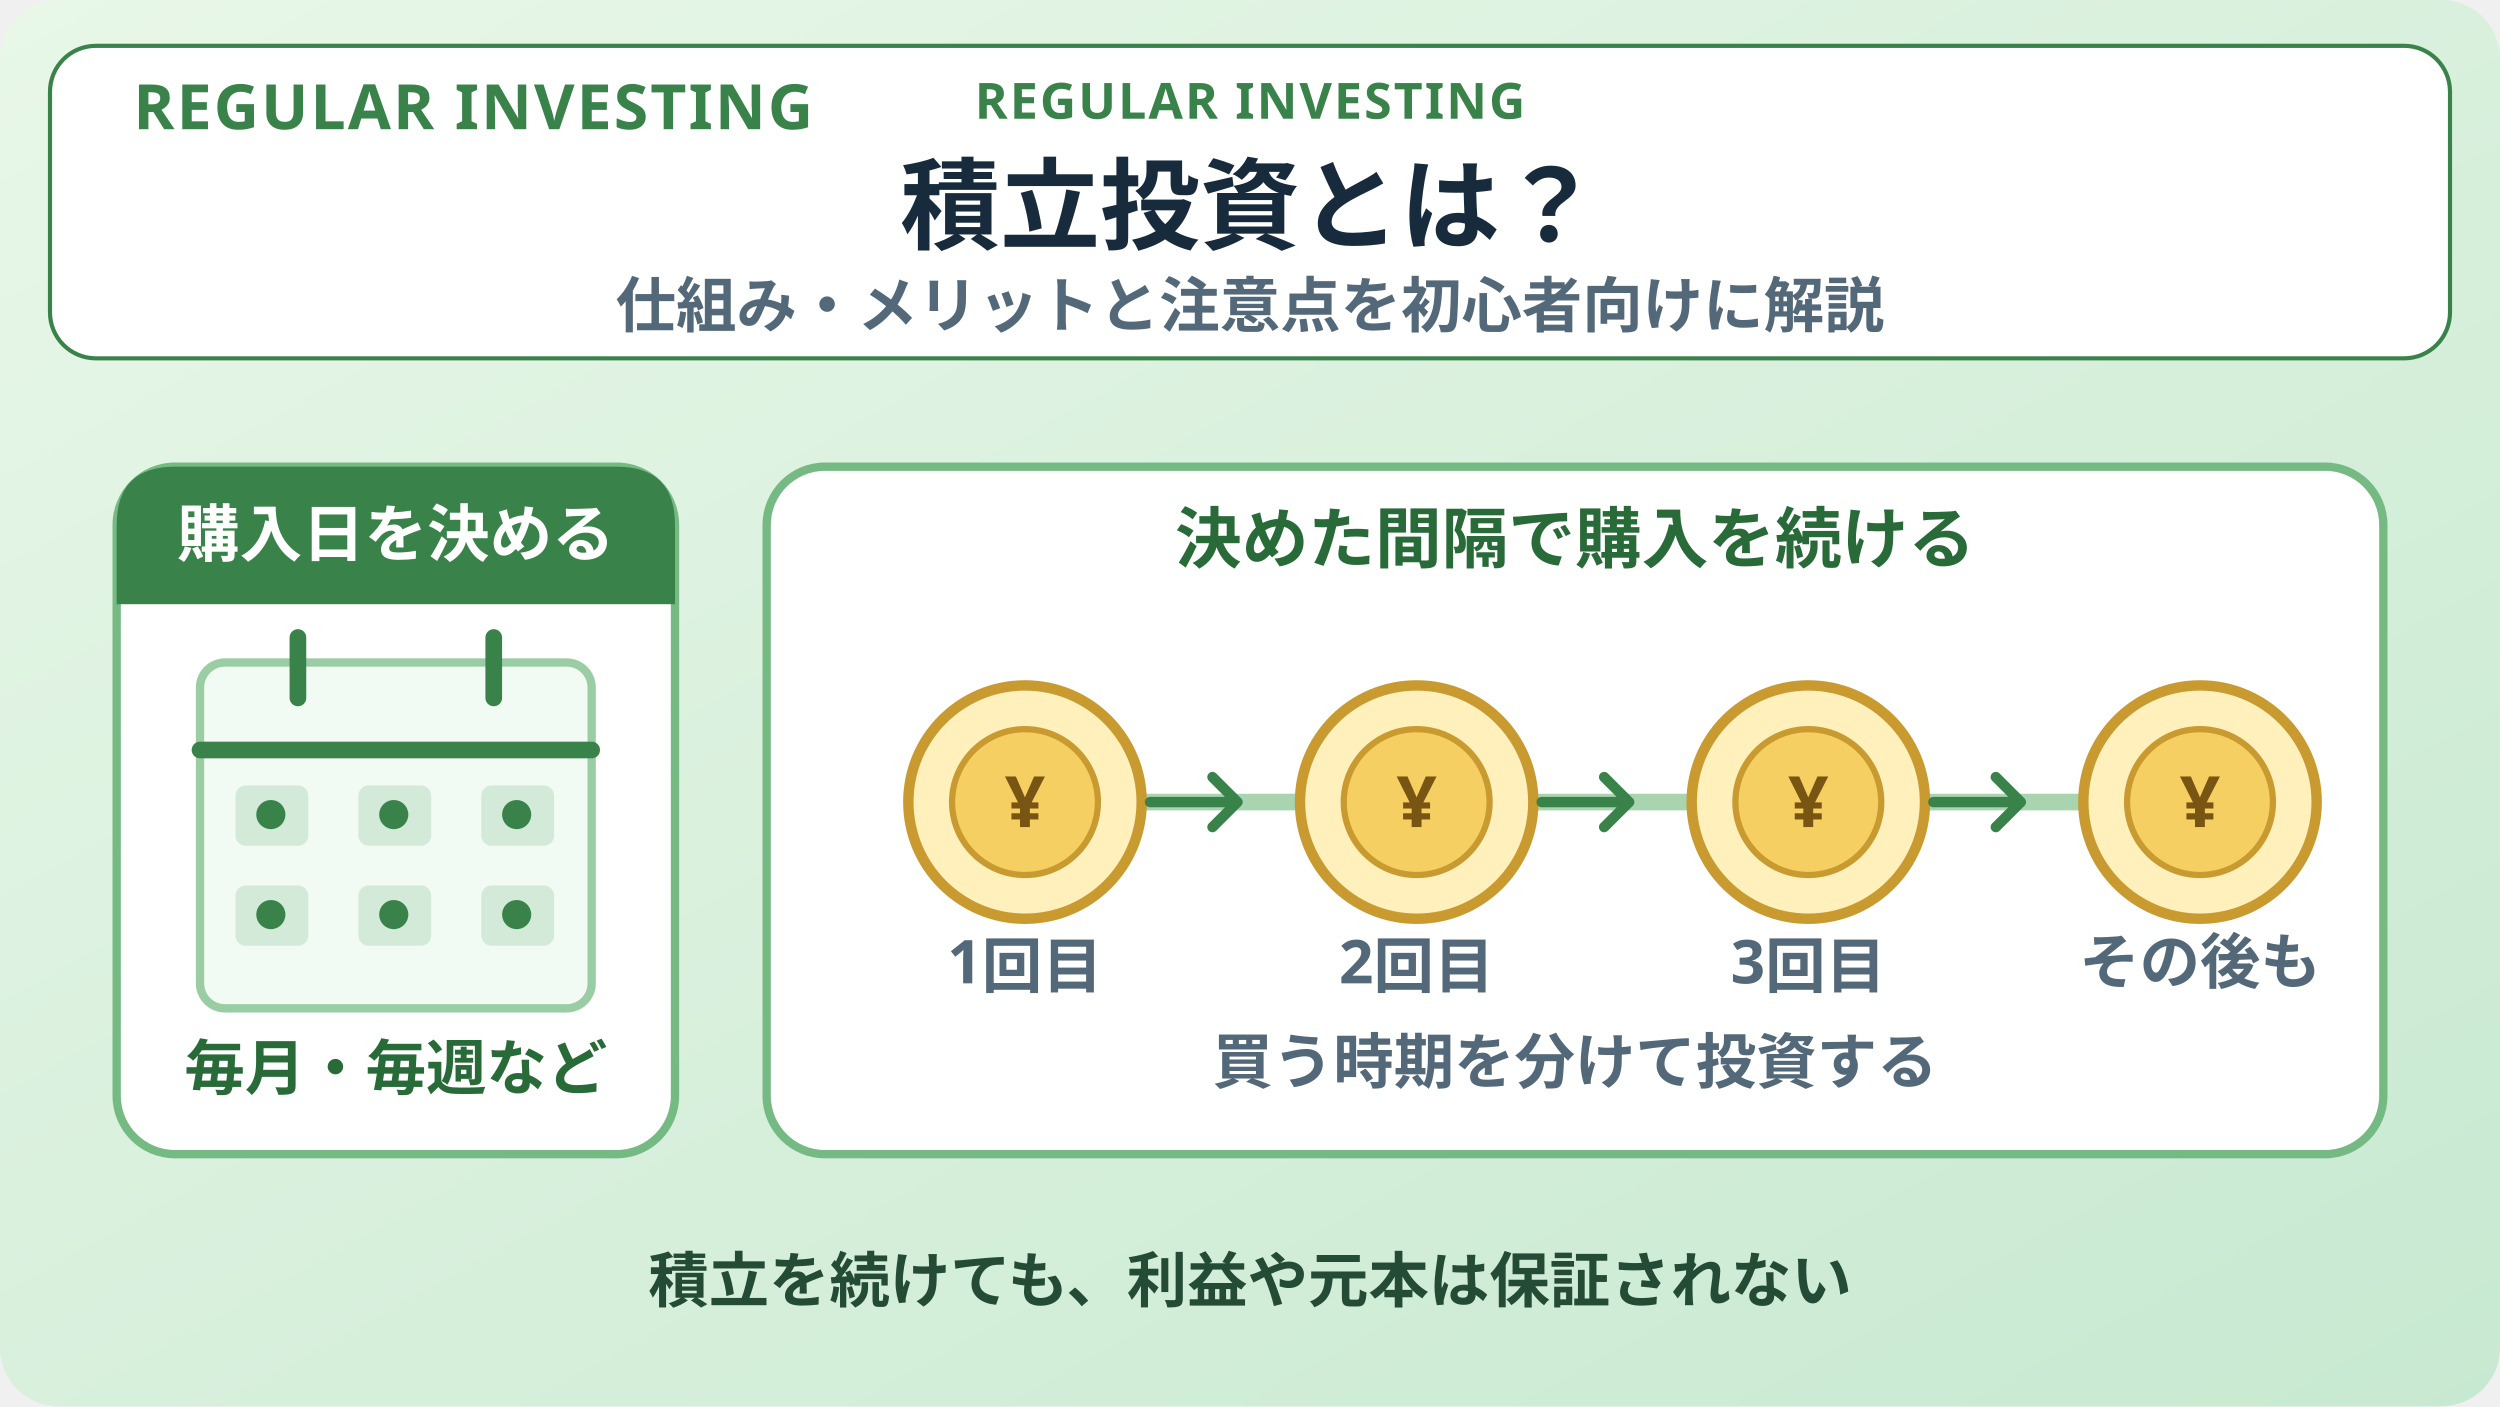
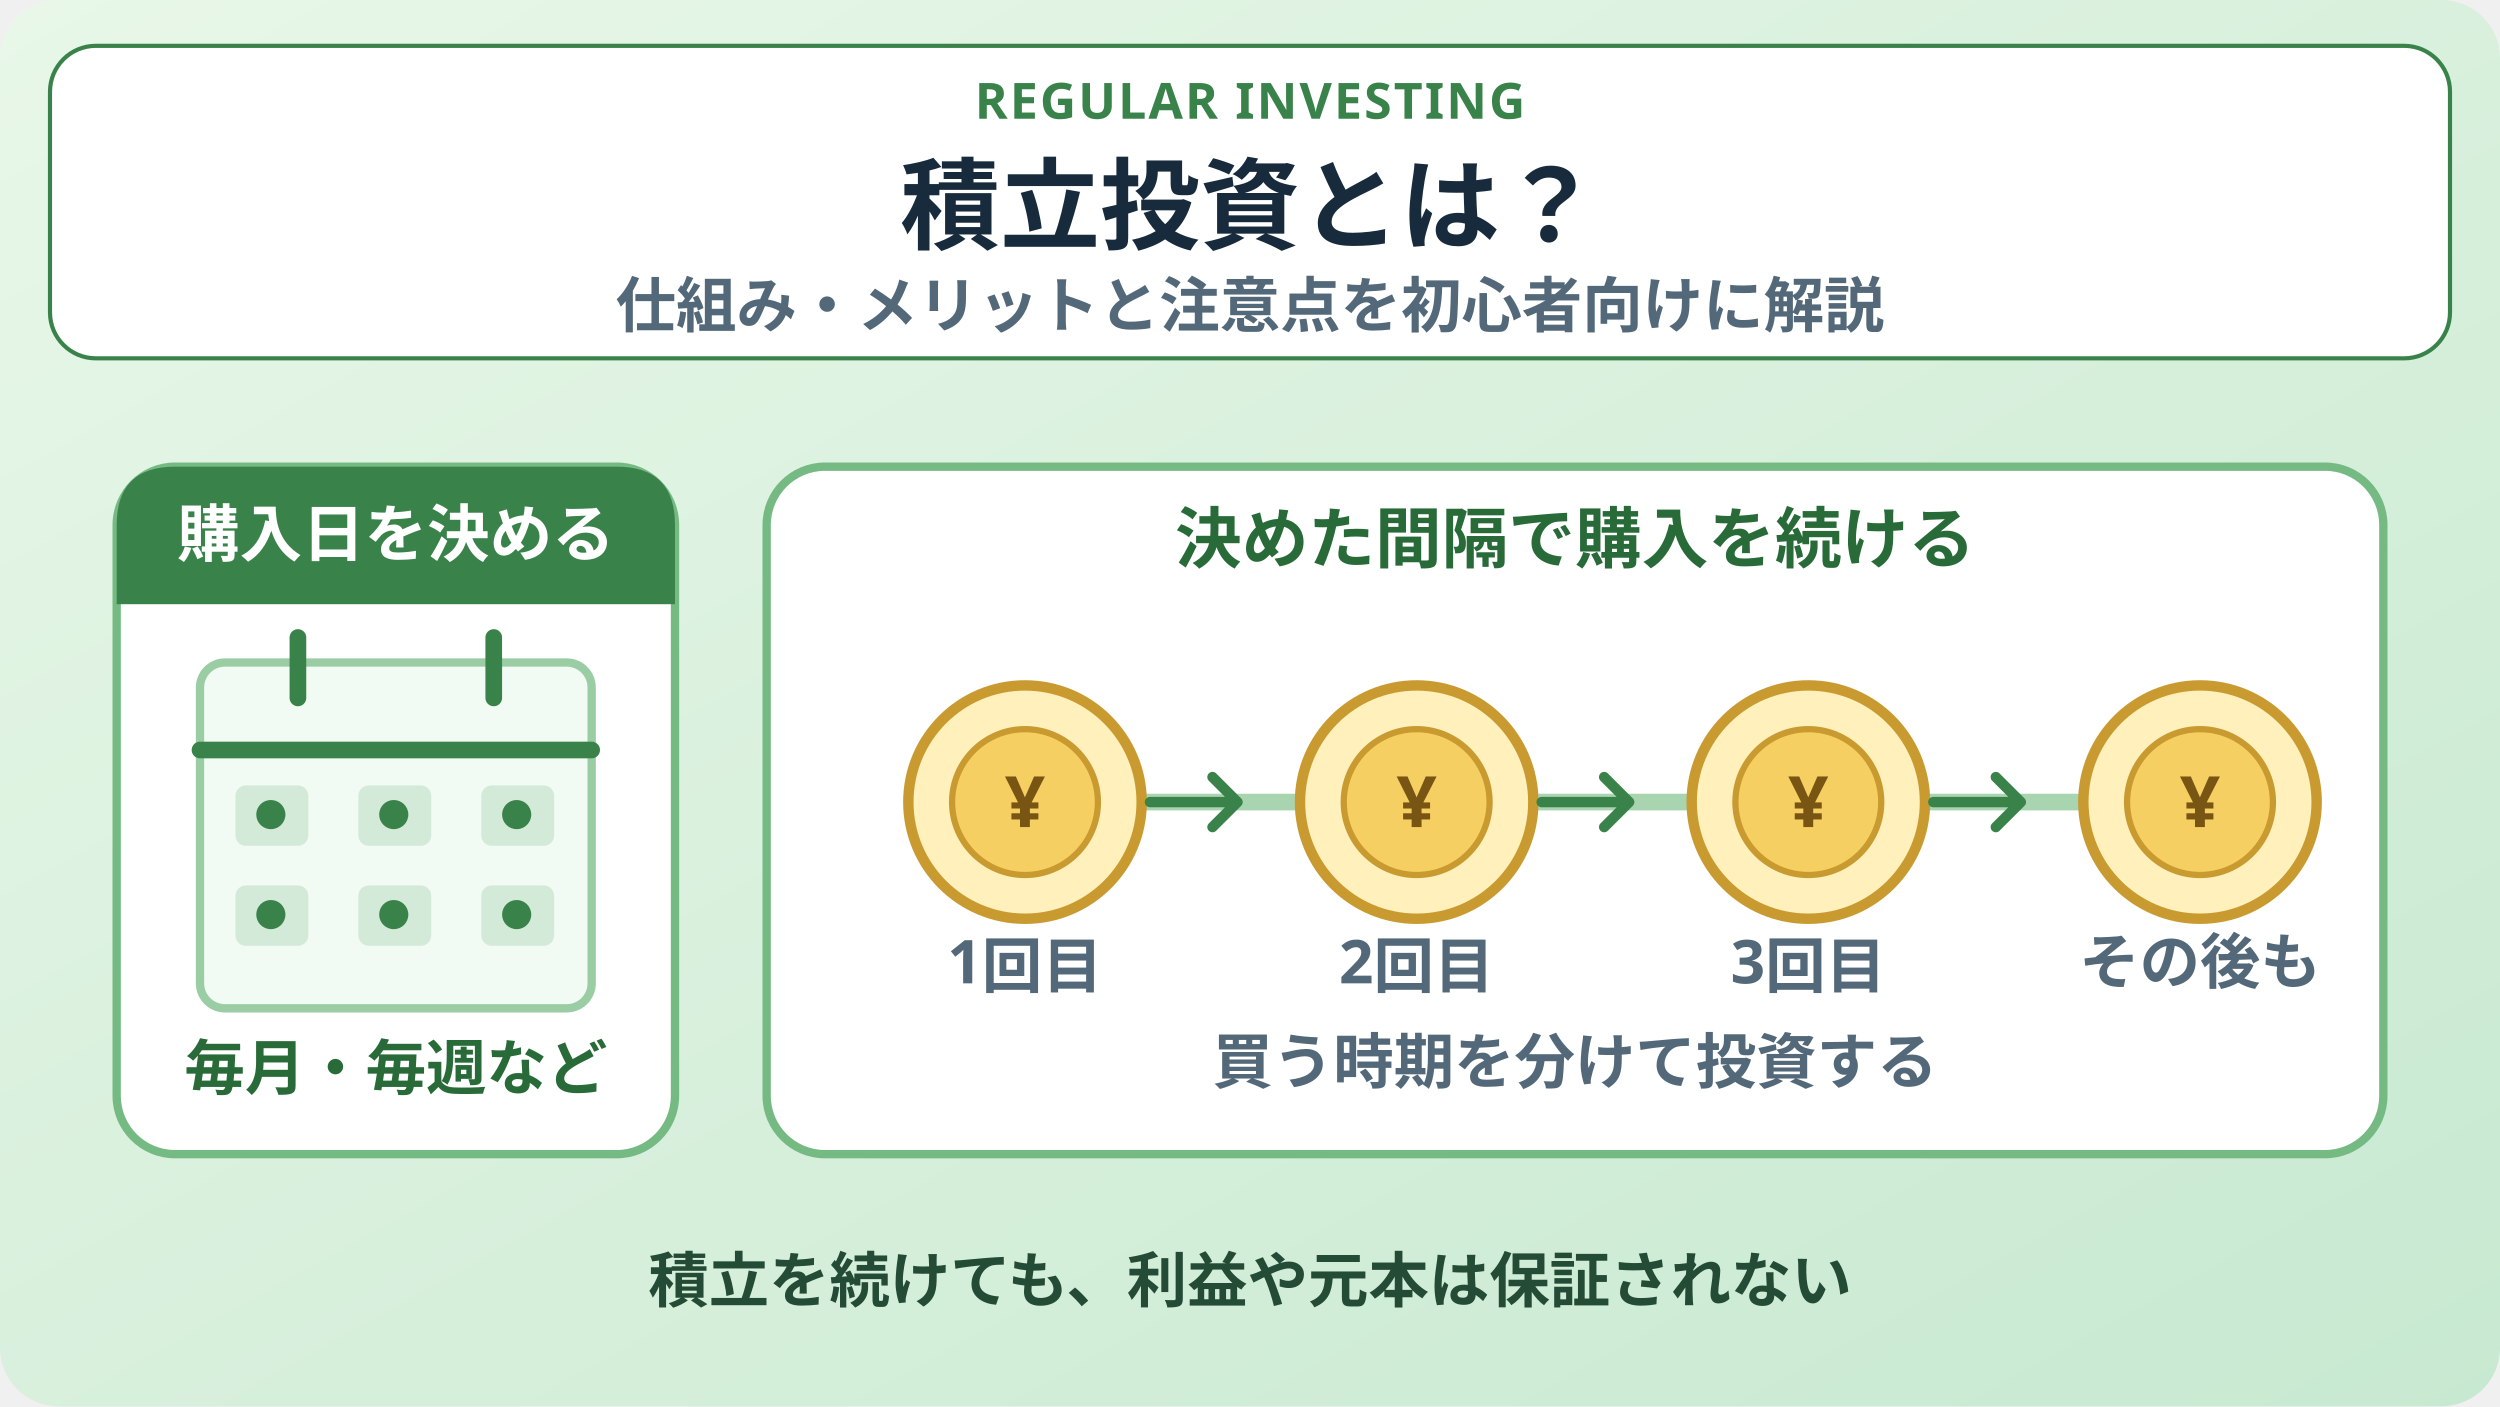
<svg xmlns="http://www.w3.org/2000/svg" width="1200" height="675" viewBox="0 0 1200 675" role="img" aria-labelledby="title desc">
  <defs>
    <linearGradient id="bg" x1="0" y1="0" x2="1" y2="1">
      <stop stop-color="#e8f7e8" />
      <stop offset="1" stop-color="#c8e9d1" />
    </linearGradient>
  </defs>
  <rect width="1200" height="675" rx="28" fill="url(#bg)" />
  <rect x="24" y="22" width="1152" height="150" rx="22" fill="#fff" stroke="#39834a" stroke-width="2" />
  <text x="600" y="57" text-anchor="middle" font-family="sans-serif" font-size="24" font-weight="800" letter-spacing="1" fill="#39834a">REGULAR INVESTING</text>
  <text x="600" y="116" text-anchor="middle" font-family="sans-serif" font-size="48" font-weight="800" fill="#172b3d">積立投資とは？</text>
  <text x="600" y="157" text-anchor="middle" font-family="sans-serif" font-size="29" font-weight="650" fill="#536879">仕組み・メリットと注意点を初心者向けに解説</text>
-   <text x="64" y="62" font-family="sans-serif" font-size="30" font-weight="800" letter-spacing="1" fill="#39834a">REGULAR INVESTING</text>
  <rect x="56" y="224" width="268" height="330" rx="28" fill="#fff" stroke="#75b983" stroke-width="4" />
  <path d="M56 252Q56 224 84 224H296Q324 224 324 252V290H56Z" fill="#39834a" />
  <text x="190" y="267" text-anchor="middle" font-family="sans-serif" font-size="30" font-weight="800" fill="#fff">購入日を決める</text>
  <rect x="96" y="318" width="188" height="166" rx="12" fill="#f2fbf3" stroke="#9acda4" stroke-width="4" />
  <path d="M96 360H284M143 306V335M237 306V335" stroke="#39834a" stroke-width="8" stroke-linecap="round" />
  <g fill="#d4ead8">
    <rect x="113" y="377" width="35" height="29" rx="5" />
    <rect x="172" y="377" width="35" height="29" rx="5" />
    <rect x="231" y="377" width="35" height="29" rx="5" />
    <rect x="113" y="425" width="35" height="29" rx="5" />
    <rect x="172" y="425" width="35" height="29" rx="5" />
    <rect x="231" y="425" width="35" height="29" rx="5" />
  </g>
  <g fill="#39834a">
    <circle cx="130" cy="391" r="7" />
    <circle cx="189" cy="391" r="7" />
    <circle cx="248" cy="391" r="7" />
    <circle cx="130" cy="439" r="7" />
    <circle cx="189" cy="439" r="7" />
    <circle cx="248" cy="439" r="7" />
  </g>
  <text x="190" y="523" text-anchor="middle" font-family="sans-serif" font-size="29" font-weight="800" fill="#286b38">毎月・毎週など</text>
  <rect x="368" y="224" width="776" height="330" rx="28" fill="#fff" stroke="#75b983" stroke-width="4" />
  <text x="756" y="270" text-anchor="middle" font-family="sans-serif" font-size="32" font-weight="800" fill="#286b38">決めた間隔で購入を続ける</text>
  <path d="M470 385H1045" stroke="#a8d5b0" stroke-width="8" stroke-linecap="round" />
  <g>
    <circle cx="492" cy="385" r="56" fill="#fff0bc" stroke="#c89a2f" stroke-width="5" />
    <circle cx="492" cy="385" r="35" fill="#f6cf63" stroke="#c89a2f" stroke-width="3" />
    <text x="492" y="397" text-anchor="middle" font-family="sans-serif" font-size="34" font-weight="800" fill="#795514">¥</text>
    <circle cx="680" cy="385" r="56" fill="#fff0bc" stroke="#c89a2f" stroke-width="5" />
    <circle cx="680" cy="385" r="35" fill="#f6cf63" stroke="#c89a2f" stroke-width="3" />
    <text x="680" y="397" text-anchor="middle" font-family="sans-serif" font-size="34" font-weight="800" fill="#795514">¥</text>
    <circle cx="868" cy="385" r="56" fill="#fff0bc" stroke="#c89a2f" stroke-width="5" />
    <circle cx="868" cy="385" r="35" fill="#f6cf63" stroke="#c89a2f" stroke-width="3" />
    <text x="868" y="397" text-anchor="middle" font-family="sans-serif" font-size="34" font-weight="800" fill="#795514">¥</text>
    <circle cx="1056" cy="385" r="56" fill="#fff0bc" stroke="#c89a2f" stroke-width="5" />
    <circle cx="1056" cy="385" r="35" fill="#f6cf63" stroke="#c89a2f" stroke-width="3" />
    <text x="1056" y="397" text-anchor="middle" font-family="sans-serif" font-size="34" font-weight="800" fill="#795514">¥</text>
  </g>
  <g stroke="#39834a" stroke-width="5" stroke-linecap="round" stroke-linejoin="round" fill="none">
    <path d="M552 385h42m-12-12 12 12-12 12M740 385h42m-12-12 12 12-12 12M928 385h42m-12-12 12 12-12 12" />
  </g>
  <g font-family="sans-serif" font-size="29" font-weight="800" fill="#536879" text-anchor="middle">
    <text x="492" y="472">1回目</text>
    <text x="680" y="472">2回目</text>
    <text x="868" y="472">3回目</text>
    <text x="1056" y="472">その後も</text>
  </g>
  <text x="756" y="520" text-anchor="middle" font-family="sans-serif" font-size="29" font-weight="650" fill="#536879">買う時期を分けて投資する</text>
  <text x="600" y="625" text-anchor="middle" font-family="sans-serif" font-size="29" font-weight="800" fill="#244b35">積立を続けても、利益や元本は保証されない</text>
</svg>
